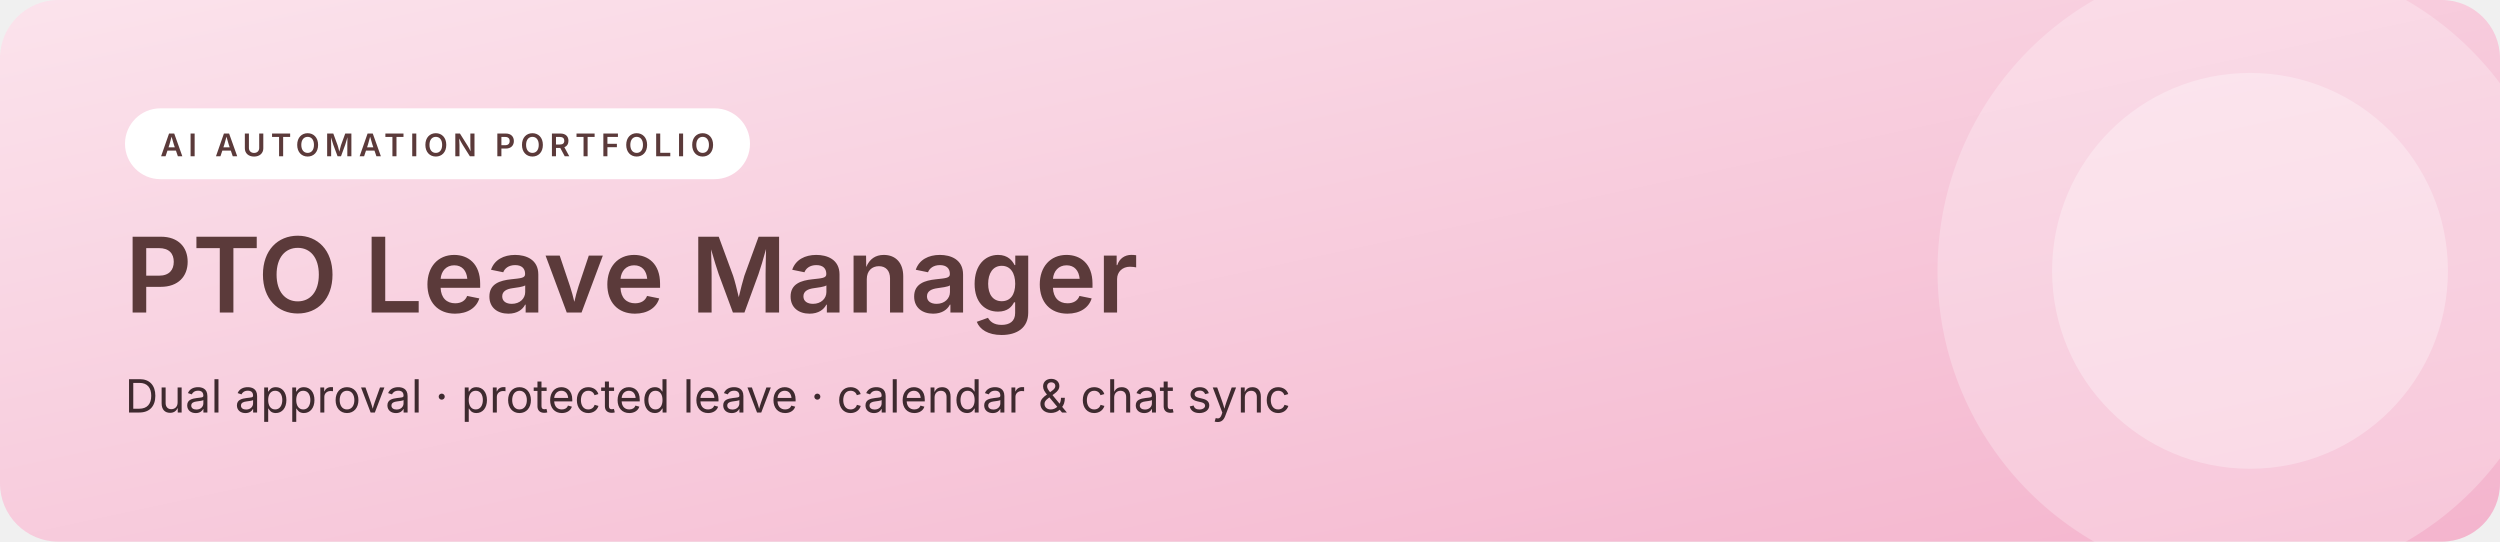
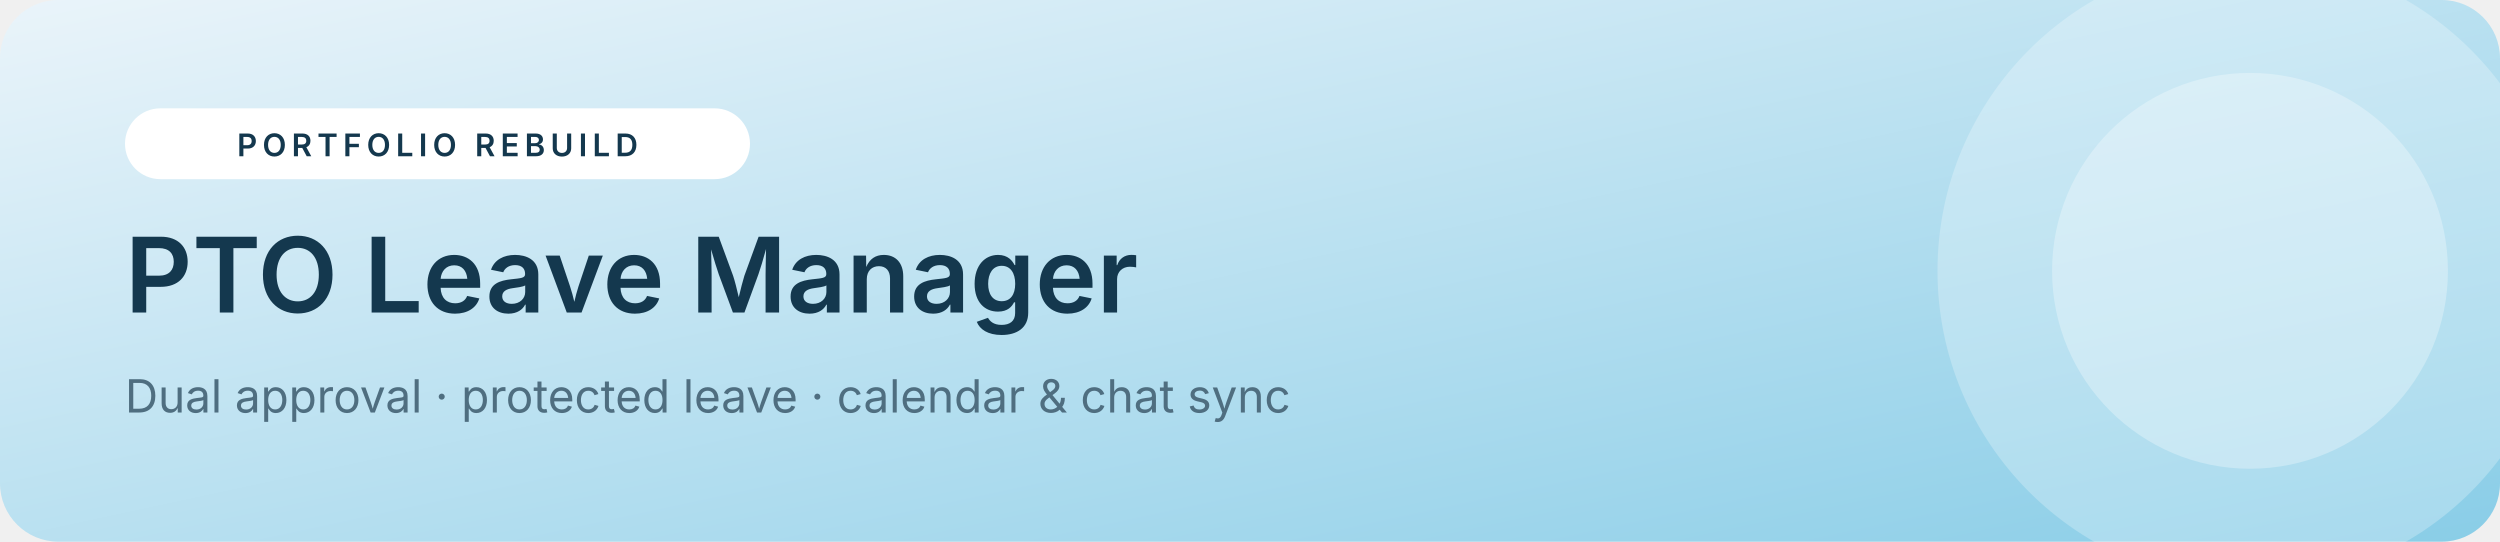
<svg xmlns="http://www.w3.org/2000/svg" width="1200" height="260" viewBox="0 0 1200 260">
  <defs>
    <linearGradient id="g" x1="0" y1="0" x2="1" y2="1">
-       <stop offset="0" stop-color="#FBE3EC" />
-       <stop offset="1" stop-color="#F4B4CD" />
+       <stop offset="0" stop-color="#EAF4FA" />
+       <stop offset="1" stop-color="#89CDE7" />
    </linearGradient>
  </defs>
  <rect width="1200" height="260" rx="28" fill="url(#g)" />
  <circle cx="1080" cy="130" r="150" fill="#FFFFFF" opacity="0.25" />
  <circle cx="1080" cy="130" r="95" fill="#FFFFFF" opacity="0.3" />
  <rect x="60" y="52" width="300" height="34" rx="17" fill="#FFFFFF" />
-   <text x="210" y="75" text-anchor="middle" font-family="Inter,'DM Sans',Arial,sans-serif" font-size="15" font-weight="600" letter-spacing="2.5" fill="#5B3A3A">AI AUTOMATION PORTFOLIO</text>
-   <text x="60" y="150" font-family="Inter,'DM Sans',Arial,sans-serif" font-size="50" font-weight="600" fill="#5B3A3A">PTO Leave Manager</text>
-   <text x="60" y="198" font-family="Inter,'DM Sans',Arial,sans-serif" font-size="22" fill="#3E2A2F">Dual approval · protected leave · calendar &amp; chat sync</text>
+   <text x="210" y="75" text-anchor="middle" font-family="Inter,'DM Sans',Arial,sans-serif" font-size="15" font-weight="600" letter-spacing="2.5" fill="#14384E">PORTFOLIO REBUILD</text>
+   <text x="60" y="150" font-family="Inter,'DM Sans',Arial,sans-serif" font-size="50" font-weight="600" fill="#14384E">PTO Leave Manager</text>
+   <text x="60" y="198" font-family="Inter,'DM Sans',Arial,sans-serif" font-size="22" fill="#4F6E80">Dual approval · protected leave · calendar &amp; chat sync</text>
</svg>
